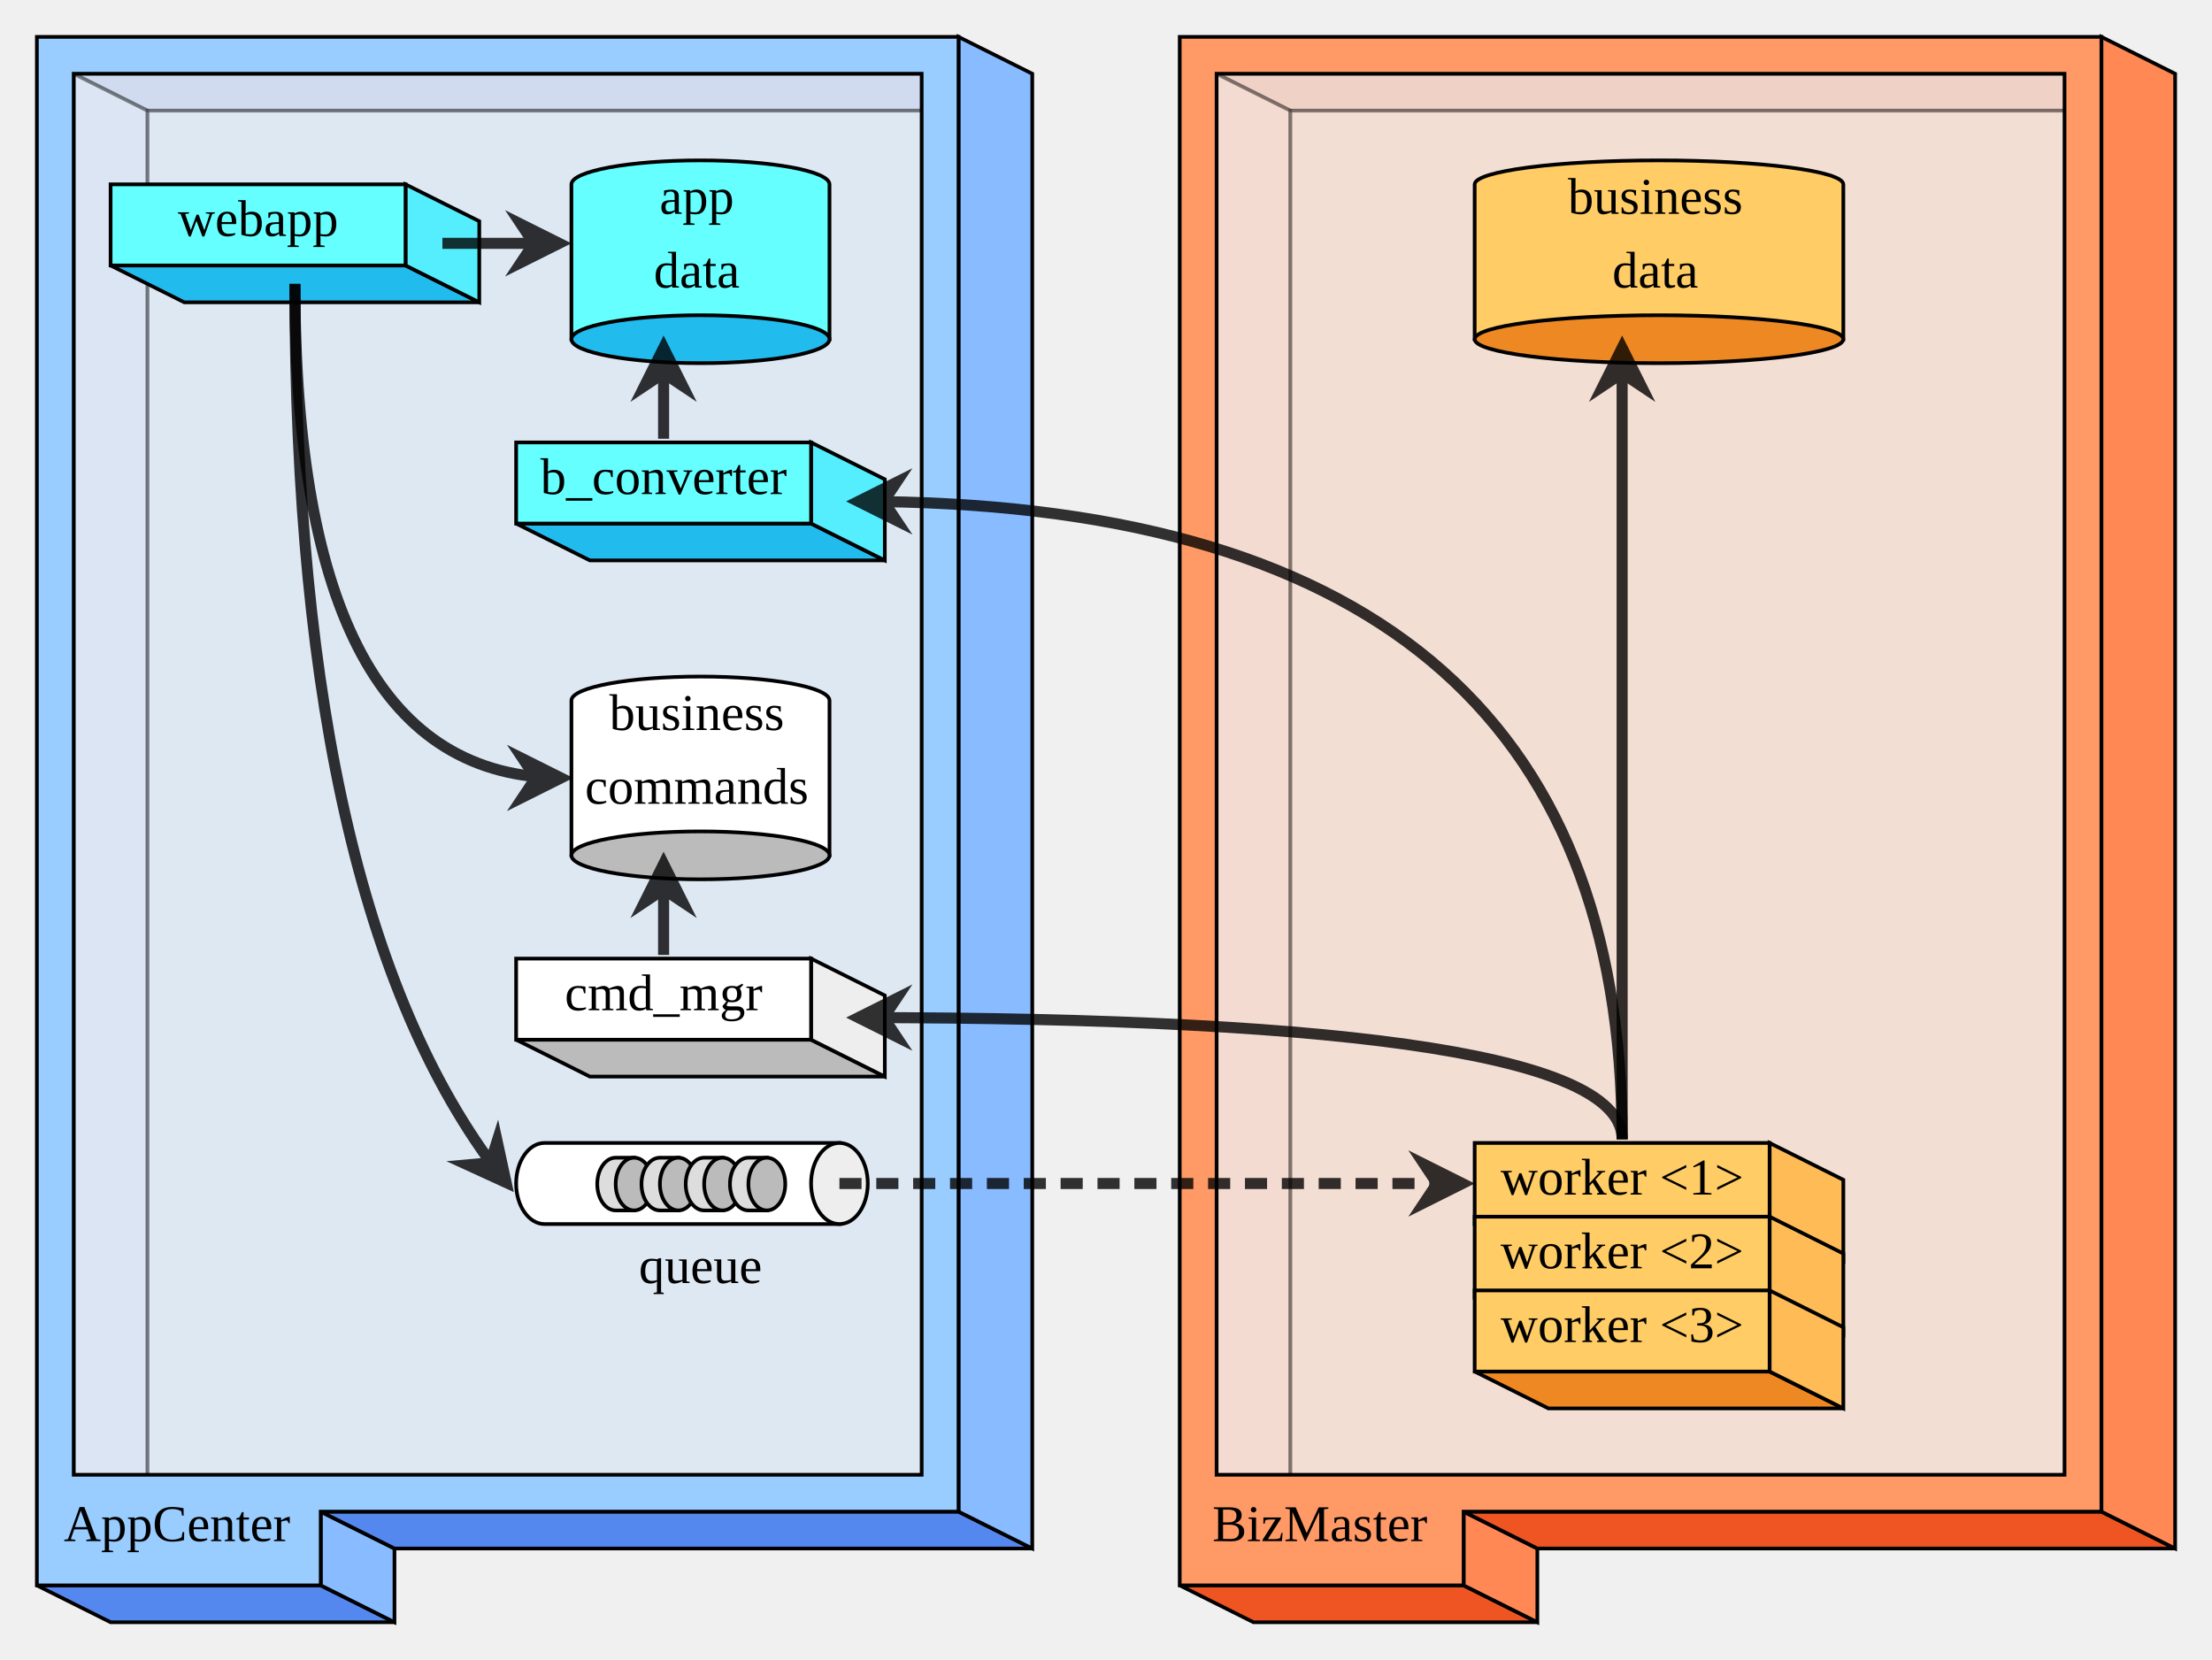
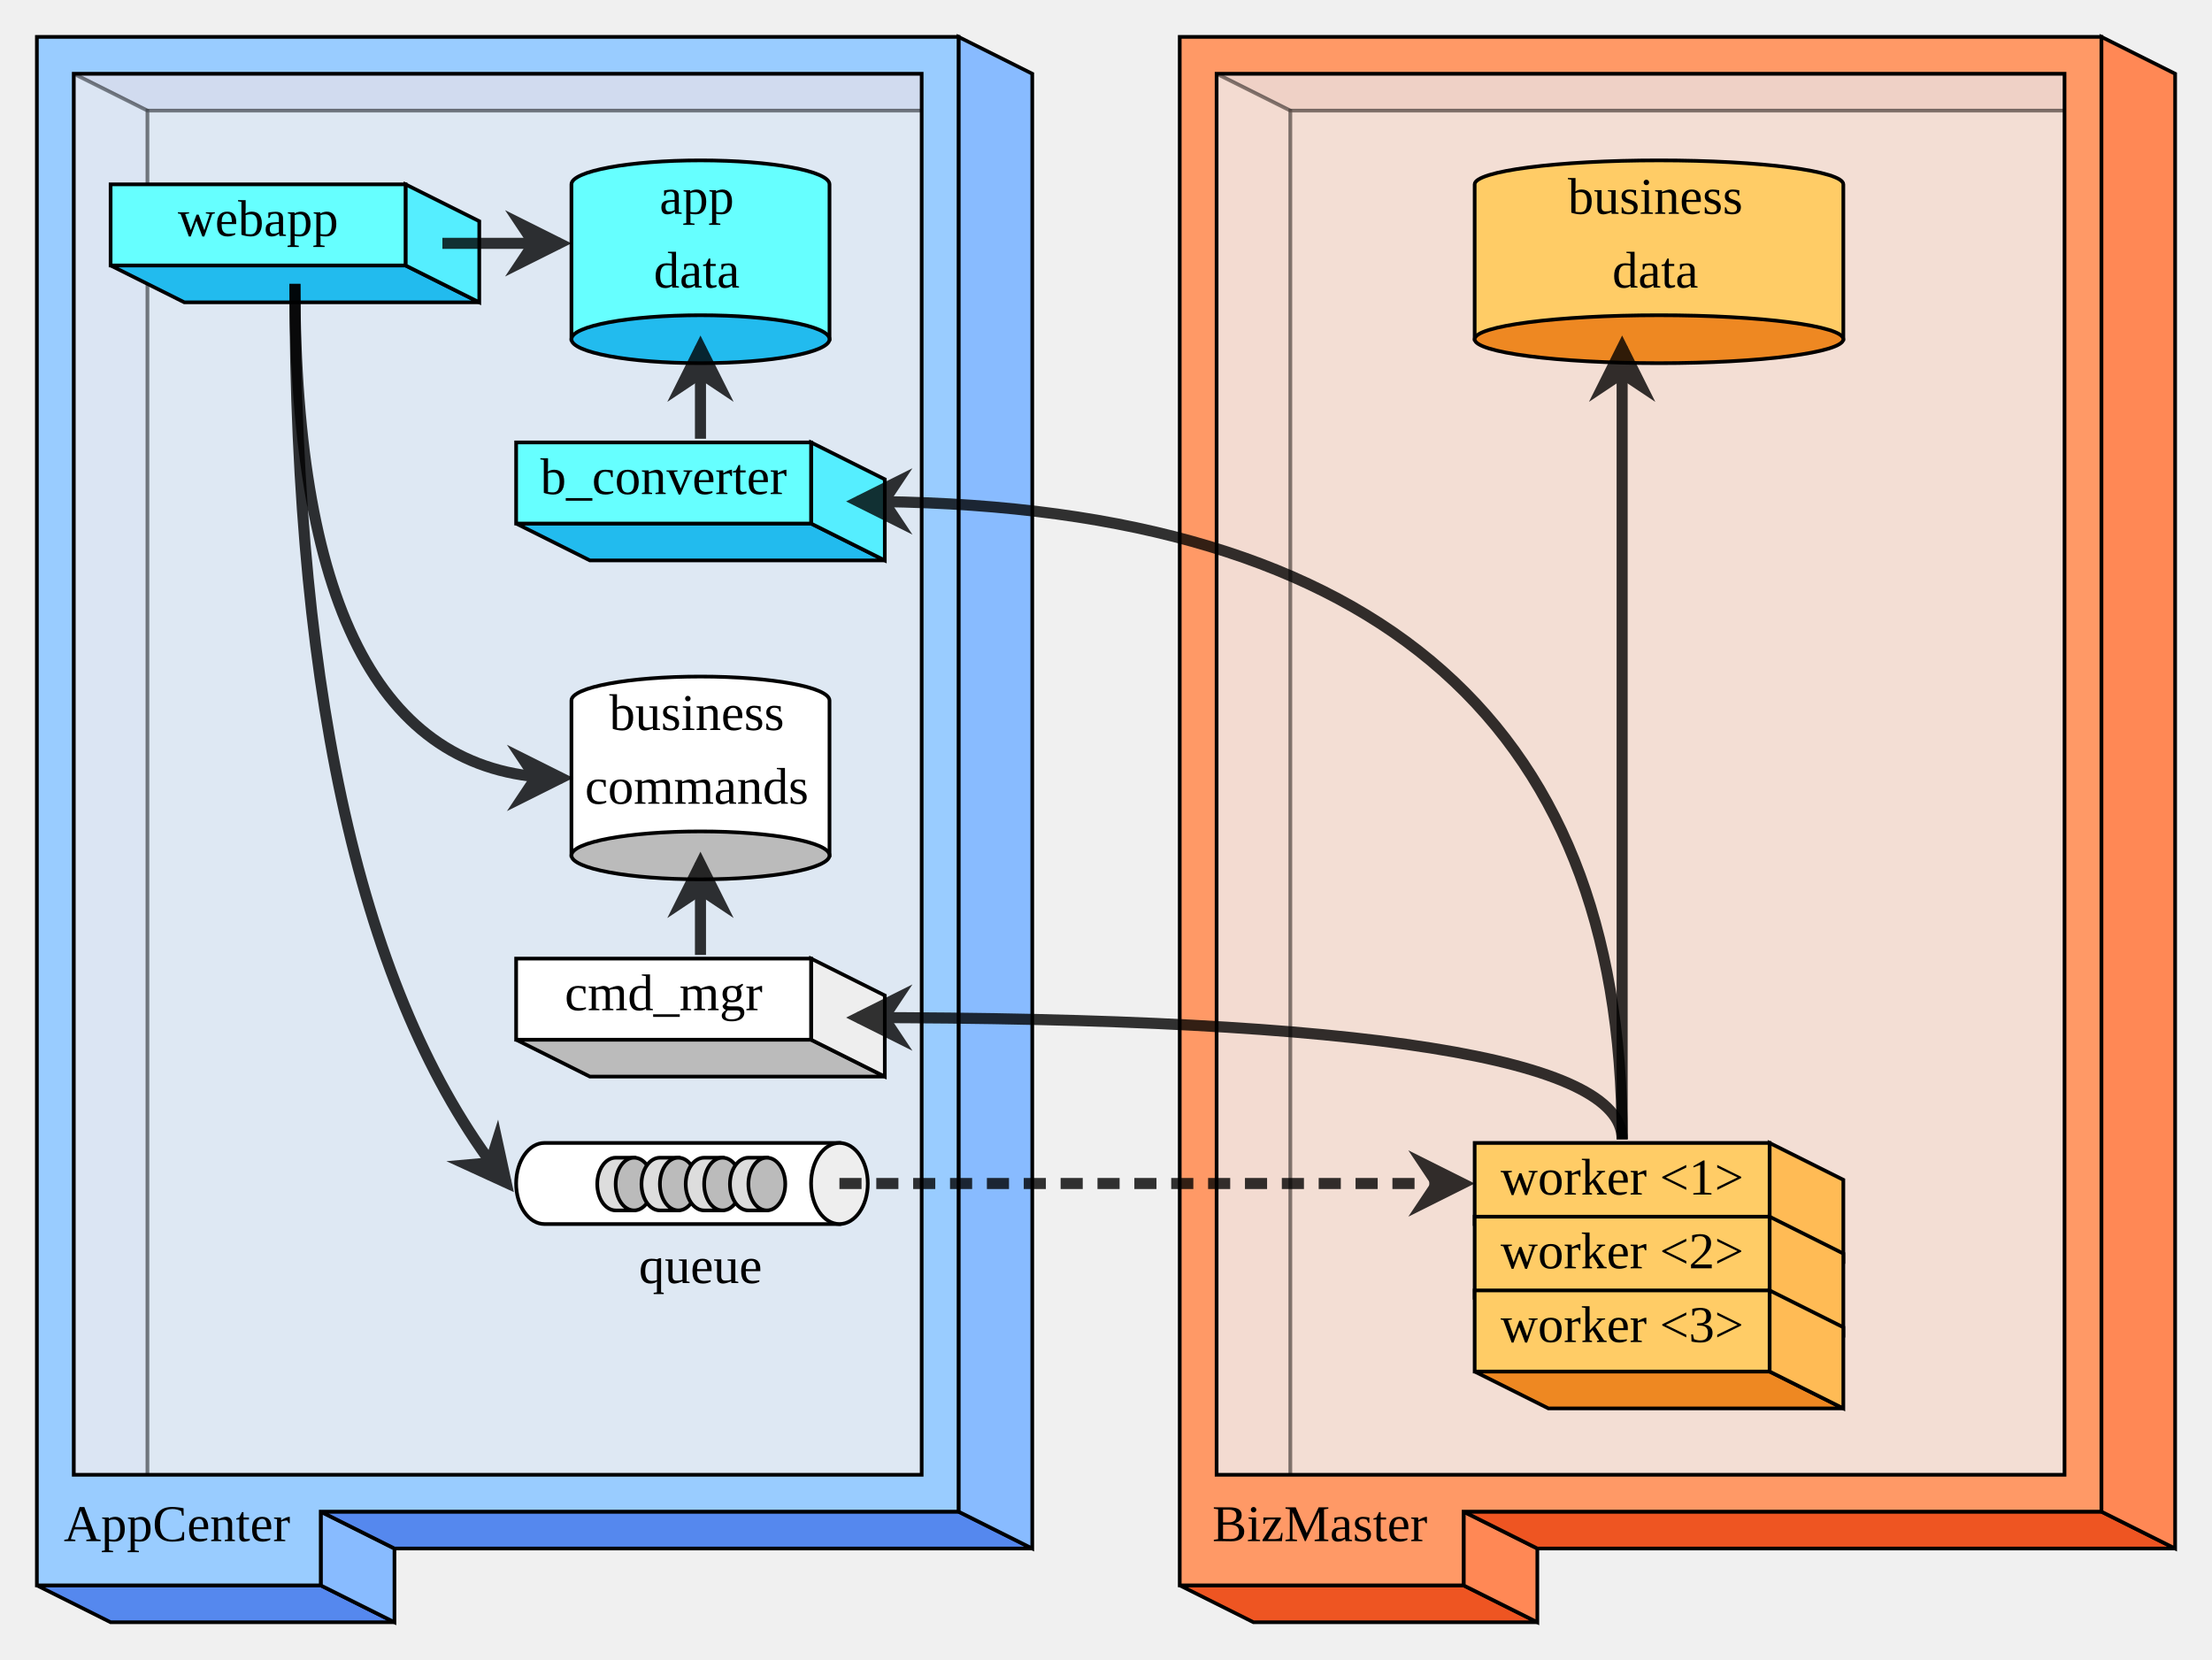
<svg xmlns="http://www.w3.org/2000/svg" width="600" height="450">
  <path fill-opacity="0.2" stroke-opacity="0.3" d="M20.0,20.0  h230.0 l20.0,10.0 h-230.0 l-20.0,-10.0 z" fill="#58e" stroke="#000" />
  <path fill-opacity="0.2" stroke-opacity="0.3" d="M20.0,20.0  l20.0,10.0 v380.0 l-20.0,-10.0 v-380.0 z" fill="#8bf" stroke="#000" />
  <path fill-opacity="0.2" stroke-opacity="0.3" d="M40.0,30.0  h230.0 v380.0 h-230.0 v-380.0 z" fill="#9cf" stroke="#000" />
  <path d="M30.0,72.0  h80.0 l20.0,10.0 h-80.0 l-20.0,-10.0 z" fill="#2be" stroke="#000" />
  <path d="M110.0,72.0  v-22.0 l20.0,10.0 v22.0 l-20.0,-10.0 z" fill="#5ef" stroke="#000" />
  <rect fill="#6ff" stroke="#000" x="30.0" y="50.0" width="80.0" height="22.0" />
  <text x="70.0" y="64.0" font-size="14.0" fill="#000" text-anchor="middle">webapp</text>
  <path d="M155.0,92.0  v-42.0 a35.0,6.5,0.0,1,1,70.0,0.0 v42.0 z" fill="#6ff" stroke="#000" />
  <ellipse cx="190.0" cy="92.0" rx="35.0" ry="6.5" fill="#2be" stroke="#000" />
  <text x="189.0" y="58.0" font-size="14.0" fill="#000" text-anchor="middle">app</text>
  <text x="189.0" y="78.0" font-size="14.0" fill="#000" text-anchor="middle">data</text>
  <path d="M140.0,142.0  h80.0 l20.0,10.0 h-80.0 l-20.0,-10.0 z" fill="#2be" stroke="#000" />
  <path d="M220.0,142.0  v-22.0 l20.0,10.0 v22.0 l-20.0,-10.0 z" fill="#5ef" stroke="#000" />
  <rect fill="#6ff" stroke="#000" x="140.0" y="120.0" width="80.0" height="22.0" />
  <text x="180.0" y="134.0" font-size="14.0" fill="#000" text-anchor="middle">b_converter</text>
  <path d="M155.0,232.0  v-42.0 a35.0,6.5,0.0,1,1,70.0,0.0 v42.0 z" fill="#fff" stroke="#000" />
  <ellipse cx="190.0" cy="232.0" rx="35.0" ry="6.5" fill="#bbb" stroke="#000" />
  <text x="189.0" y="198.0" font-size="14.0" fill="#000" text-anchor="middle">business</text>
  <text x="189.0" y="218.0" font-size="14.0" fill="#000" text-anchor="middle">commands</text>
  <path d="M140.0,282.0  h80.0 l20.0,10.0 h-80.0 l-20.0,-10.0 z" fill="#bbb" stroke="#000" />
  <path d="M220.0,282.0  v-22.0 l20.0,10.0 v22.0 l-20.0,-10.0 z" fill="#eee" stroke="#000" />
  <rect fill="#fff" stroke="#000" x="140.0" y="260.0" width="80.0" height="22.0" />
  <text x="180.0" y="274.0" font-size="14.0" fill="#000" text-anchor="middle">cmd_mgr</text>
  <path d="M227.692,310.0  h-80.0 a7.692,11.0,0.0,0,0,0.0,22.0 h80.0 z" fill="#fff" stroke="#000" />
  <ellipse cx="227.692" cy="321.0" rx="7.692" ry="11.0" fill="#eee" stroke="#000" />
  <path d="M172.0,314.0  h-5.0 a5.0,7.15,0.0,0,0,0.0,14.3 h5.0 z" fill="#ddd" stroke="#000" />
  <ellipse cx="172.0" cy="321.15" rx="5.0" ry="7.15" fill="#bbb" stroke="#000" />
  <path d="M184.0,314.0  h-5.0 a5.0,7.15,0.0,0,0,0.0,14.3 h5.0 z" fill="#ddd" stroke="#000" />
  <ellipse cx="184.0" cy="321.15" rx="5.0" ry="7.15" fill="#bbb" stroke="#000" />
  <path d="M196.0,314.0  h-5.0 a5.0,7.15,0.0,0,0,0.0,14.3 h5.0 z" fill="#ddd" stroke="#000" />
  <ellipse cx="196.0" cy="321.15" rx="5.0" ry="7.15" fill="#bbb" stroke="#000" />
  <path d="M208.0,314.0  h-5.0 a5.0,7.15,0.0,0,0,0.0,14.3 h5.0 z" fill="#ddd" stroke="#000" />
  <ellipse cx="208.0" cy="321.15" rx="5.0" ry="7.15" fill="#bbb" stroke="#000" />
  <text x="190.0" y="348.0" font-size="14.0" fill="#000" text-anchor="middle">queue</text>
  <path d="M10.0,430.0  h77.0 l20.0,10.0 h-77.0 l-20.0,-10.0 z" fill="#58e" stroke="#000" />
  <path d="M87.0,430.0  v-20.0 l20.0,10.0 v20.0 l-20.0,-10.0 z" fill="#8bf" stroke="#000" />
  <path d="M87.0,410.0  h173.0 l20.0,10.0 h-173.0 l-20.0,-10.0 z" fill="#58e" stroke="#000" />
  <path d="M260.0,410.0  v-400.0 l20.0,10.0 v400.0 l-20.0,-10.0 z" fill="#8bf" stroke="#000" />
  <path fill-rule="evenodd" d="M10.0,10.0  h250.0 v400.0 h-173.0 v20.0 h-77.0 v-420.0 z  m10.0,10.0 v380.0 h230.0 v-380.0 h-230.0 z" fill="#9cf" stroke="#000" />
  <text x="48.0" y="418.0" font-size="14.0" fill="#000" text-anchor="middle">AppCenter</text>
  <path fill-opacity="0.2" stroke-opacity="0.3" d="M330.0,20.0  h230.0 l20.0,10.0 h-230.0 l-20.0,-10.0 z" fill="#e52" stroke="#000" />
  <path fill-opacity="0.2" stroke-opacity="0.3" d="M330.0,20.0  l20.0,10.0 v380.0 l-20.0,-10.0 v-380.0 z" fill="#f85" stroke="#000" />
  <path fill-opacity="0.2" stroke-opacity="0.3" d="M350.0,30.0  h230.0 v380.0 h-230.0 v-380.0 z" fill="#f96" stroke="#000" />
  <path d="M400.0,332.0  h80.0 l20.0,10.0 h-80.0 l-20.0,-10.0 z" fill="#e82" stroke="#000" />
  <path d="M480.0,332.0  v-22.0 l20.0,10.0 v22.0 l-20.0,-10.0 z" fill="#fb5" stroke="#000" />
  <rect fill="#fc6" stroke="#000" x="400.0" y="310.0" width="80.0" height="22.0" />
  <text x="440.0" y="324.0" font-size="14.0" fill="#000" text-anchor="middle">worker &lt;1&gt;</text>
  <path d="M400.0,352.0  h80.0 l20.0,10.0 h-80.0 l-20.0,-10.0 z" fill="#e82" stroke="#000" />
  <path d="M480.0,352.0  v-22.0 l20.0,10.0 v22.0 l-20.0,-10.0 z" fill="#fb5" stroke="#000" />
  <rect fill="#fc6" stroke="#000" x="400.0" y="330.0" width="80.0" height="22.0" />
  <text x="440.0" y="344.0" font-size="14.0" fill="#000" text-anchor="middle">worker &lt;2&gt;</text>
  <path d="M400.0,372.0  h80.0 l20.0,10.0 h-80.0 l-20.0,-10.0 z" fill="#e82" stroke="#000" />
  <path d="M480.0,372.0  v-22.0 l20.0,10.0 v22.0 l-20.0,-10.0 z" fill="#fb5" stroke="#000" />
  <rect fill="#fc6" stroke="#000" x="400.0" y="350.0" width="80.0" height="22.0" />
  <text x="440.0" y="364.0" font-size="14.0" fill="#000" text-anchor="middle">worker &lt;3&gt;</text>
  <path d="M400.0,92.0  v-42.0 a50.0,6.5,0.0,1,1,100.0,0.0 v42.0 z" fill="#fc6" stroke="#000" />
  <ellipse cx="450.0" cy="92.0" rx="50.0" ry="6.5" fill="#e82" stroke="#000" />
  <text x="449.0" y="58.0" font-size="14.0" fill="#000" text-anchor="middle">business</text>
  <text x="449.0" y="78.0" font-size="14.0" fill="#000" text-anchor="middle">data</text>
  <path d="M320.0,430.0  h77.0 l20.0,10.0 h-77.0 l-20.0,-10.0 z" fill="#e52" stroke="#000" />
  <path d="M397.0,430.0  v-20.0 l20.0,10.0 v20.0 l-20.0,-10.0 z" fill="#f85" stroke="#000" />
  <path d="M397.0,410.0  h173.0 l20.0,10.0 h-173.0 l-20.0,-10.0 z" fill="#e52" stroke="#000" />
  <path d="M570.0,410.0  v-400.0 l20.0,10.0 v400.0 l-20.0,-10.0 z" fill="#f85" stroke="#000" />
  <path fill-rule="evenodd" d="M320.0,10.0  h250.0 v400.0 h-173.0 v20.0 h-77.0 v-420.0 z  m10.0,10.0 v380.0 h230.0 v-380.0 h-230.0 z" fill="#f96" stroke="#000" />
  <text x="358.0" y="418.0" font-size="14.0" fill="#000" text-anchor="middle">BizMaster</text>
  <marker id="arrow_BLACK" markerWidth="6" markerHeight="6" viewBox="-3 -3 6 6" refX="2" refY="0" markerUnits="strokeWidth" orient="auto">
    <polygon points="-1,0 -3,3 3,0 -3,-3" fill="#000" />
  </marker>
  <path stroke="#000" opacity="0.8" stroke-width="3.0" fill="none" d="M120.0,66.0  l32.0,0.0" marker-end="url(#arrow_BLACK)" />
  <path stroke="#000" opacity="0.8" stroke-width="3.0" fill="none" d="M80.0,77.0  q0.0,134.0 72.5,134.0" marker-end="url(#arrow_BLACK)" />
-   <path stroke="#000" opacity="0.8" stroke-width="3.0" fill="none" d="M180.0,119.0  l0.0,-25.0" marker-end="url(#arrow_BLACK)" />
-   <path stroke="#000" opacity="0.8" stroke-width="3.0" fill="none" d="M180.0,259.0  l0.0,-25.0" marker-end="url(#arrow_BLACK)" />
+   <path stroke="#000" opacity="0.8" stroke-width="3.0" fill="none" d="M190.0,119.0  l0.0,-25.0" marker-end="url(#arrow_BLACK)" />
+   <path stroke="#000" opacity="0.8" stroke-width="3.0" fill="none" d="M190.0,259.0  l0.0,-25.0" marker-end="url(#arrow_BLACK)" />
  <path stroke="#000" opacity="0.8" stroke-width="3.0" fill="none" d="M80.0,77.0  q0.0,172.5 57.5,244.0" marker-end="url(#arrow_BLACK)" />
  <path stroke="#000" opacity="0.8" stroke-width="3.0" fill="none" stroke-dasharray="6,4" d="M227.692,321.0  l169.308,0.0" marker-end="url(#arrow_BLACK)" />
  <path stroke="#000" opacity="0.8" stroke-width="3.0" fill="none" d="M440.0,309.0  q0.0,-173.0 -207.5,-173.0" marker-end="url(#arrow_BLACK)" />
  <path stroke="#000" opacity="0.8" stroke-width="3.0" fill="none" d="M440.0,309.0  q0.0,-33.0 -207.5,-33.0" marker-end="url(#arrow_BLACK)" />
  <path stroke="#000" opacity="0.8" stroke-width="3.0" fill="none" d="M440.0,309.0  l0.0,-215.0" marker-end="url(#arrow_BLACK)" />
</svg>
